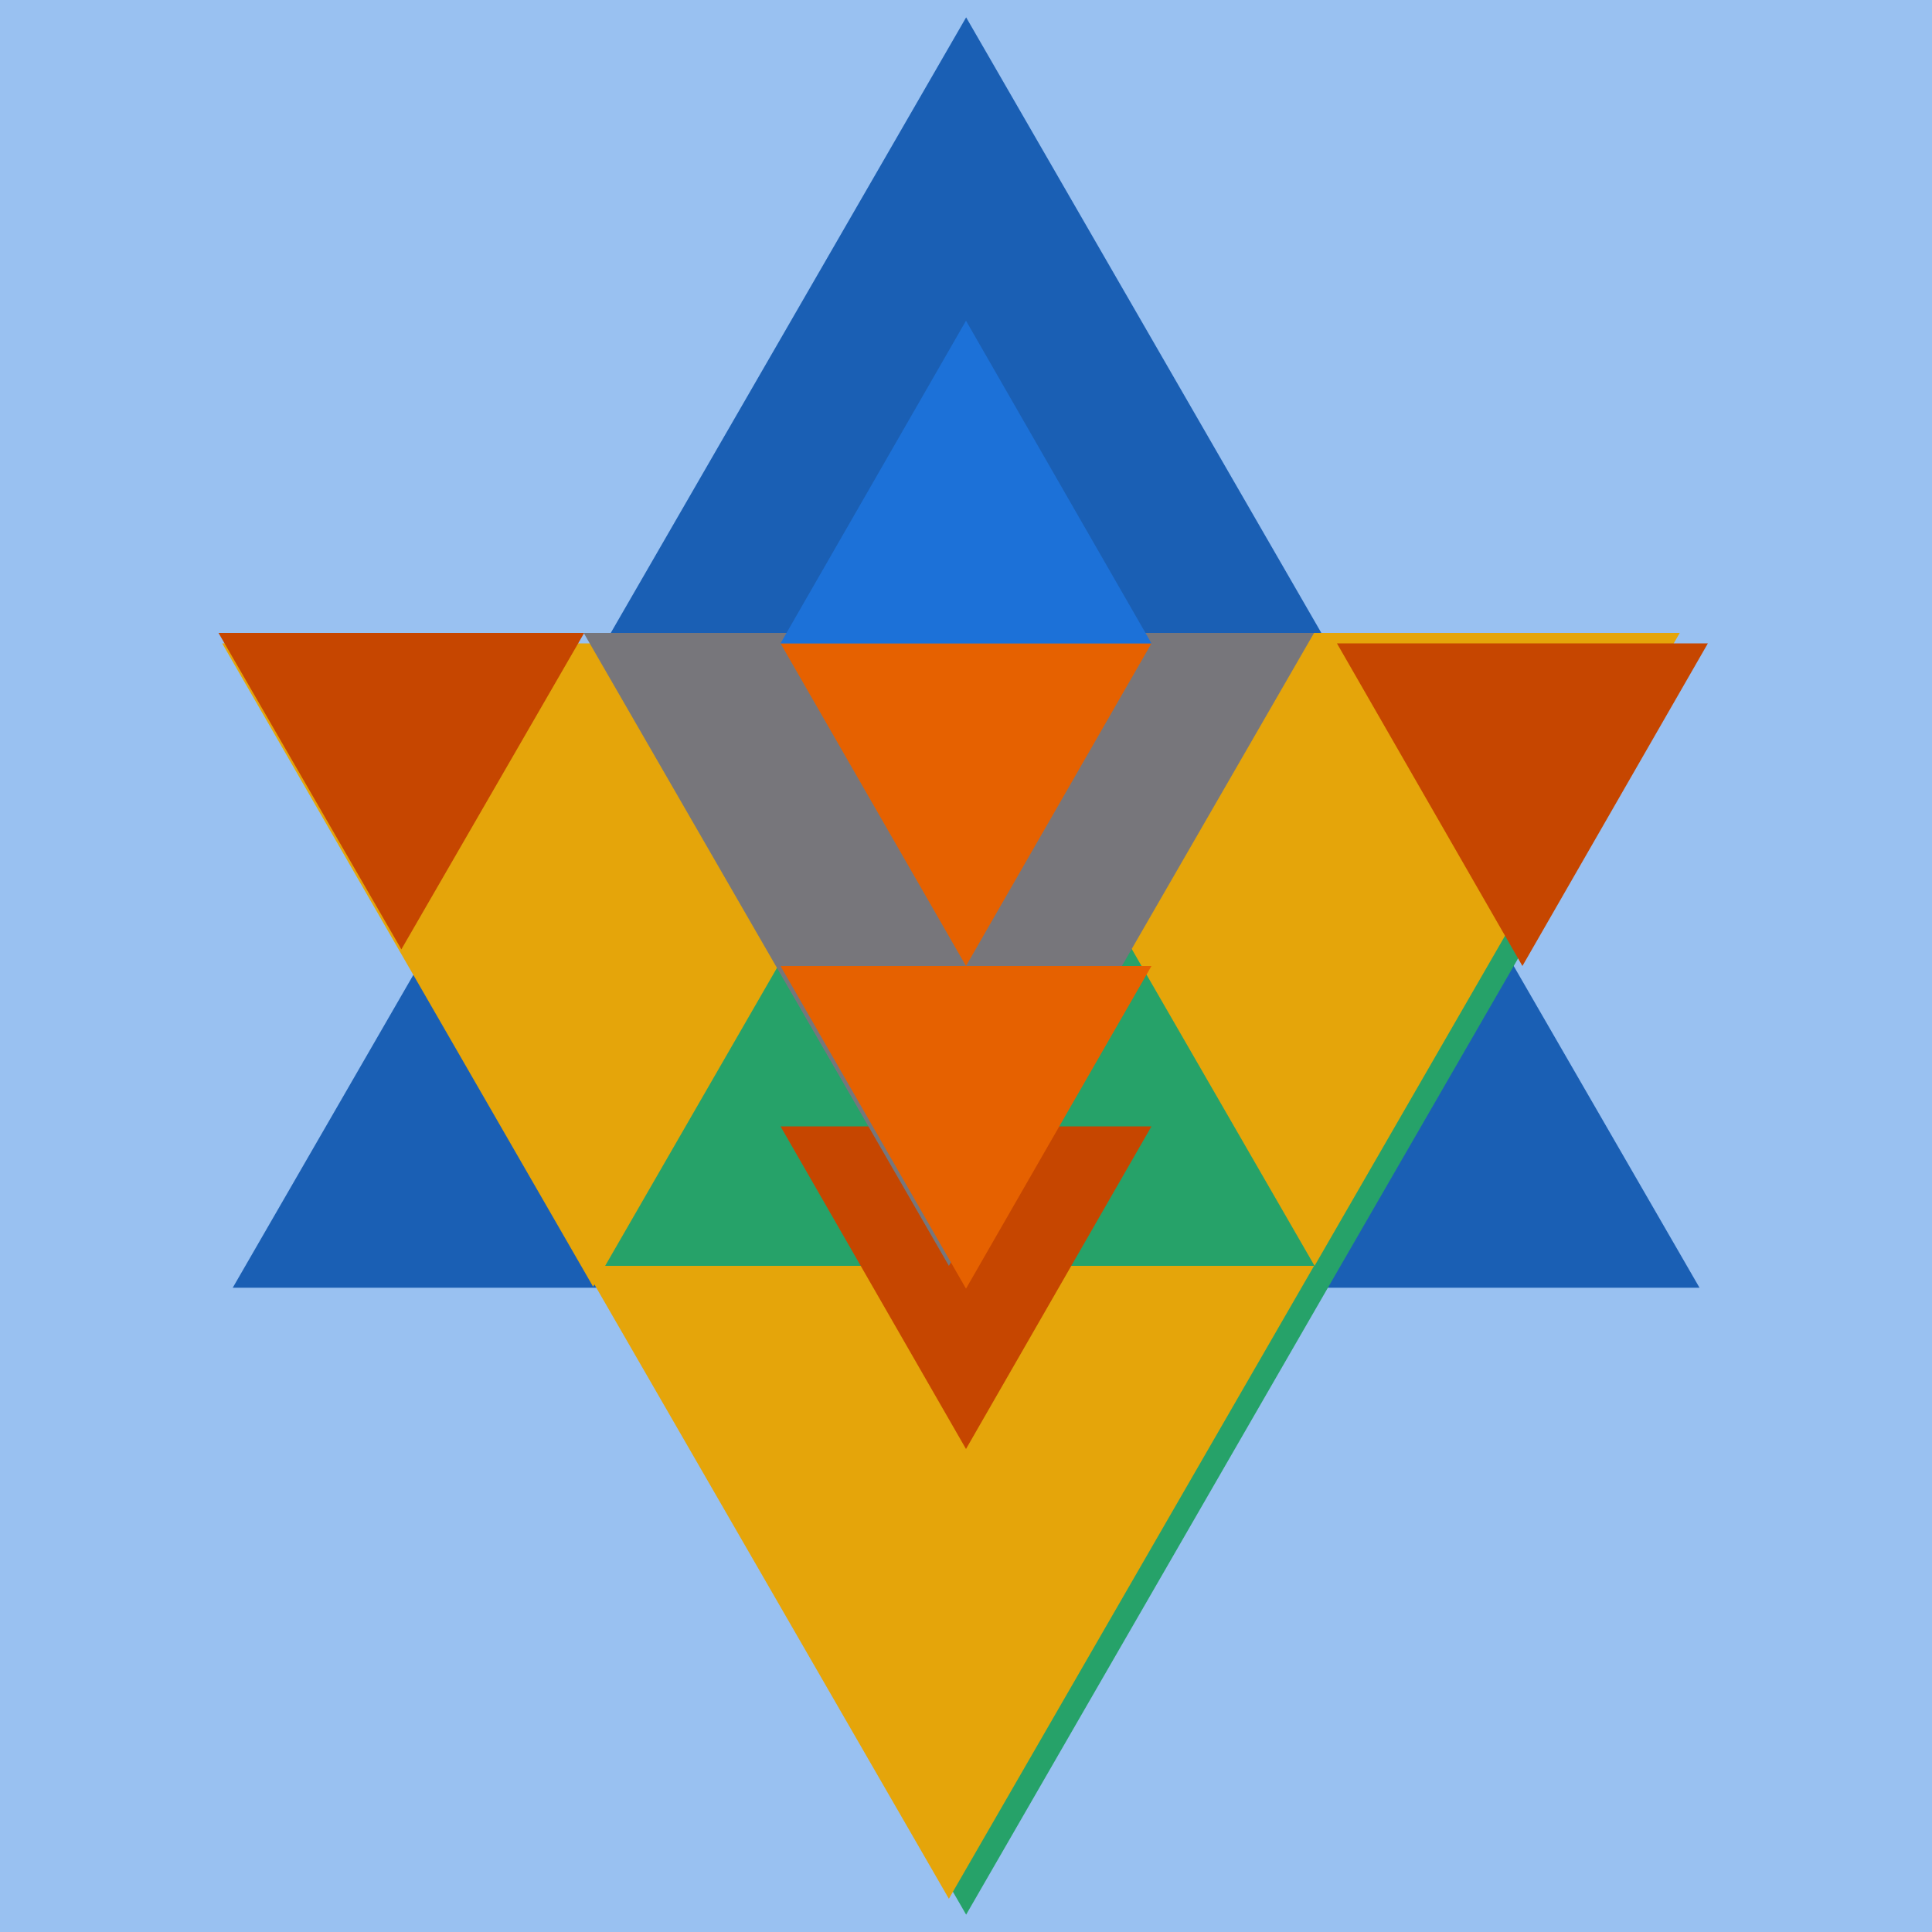
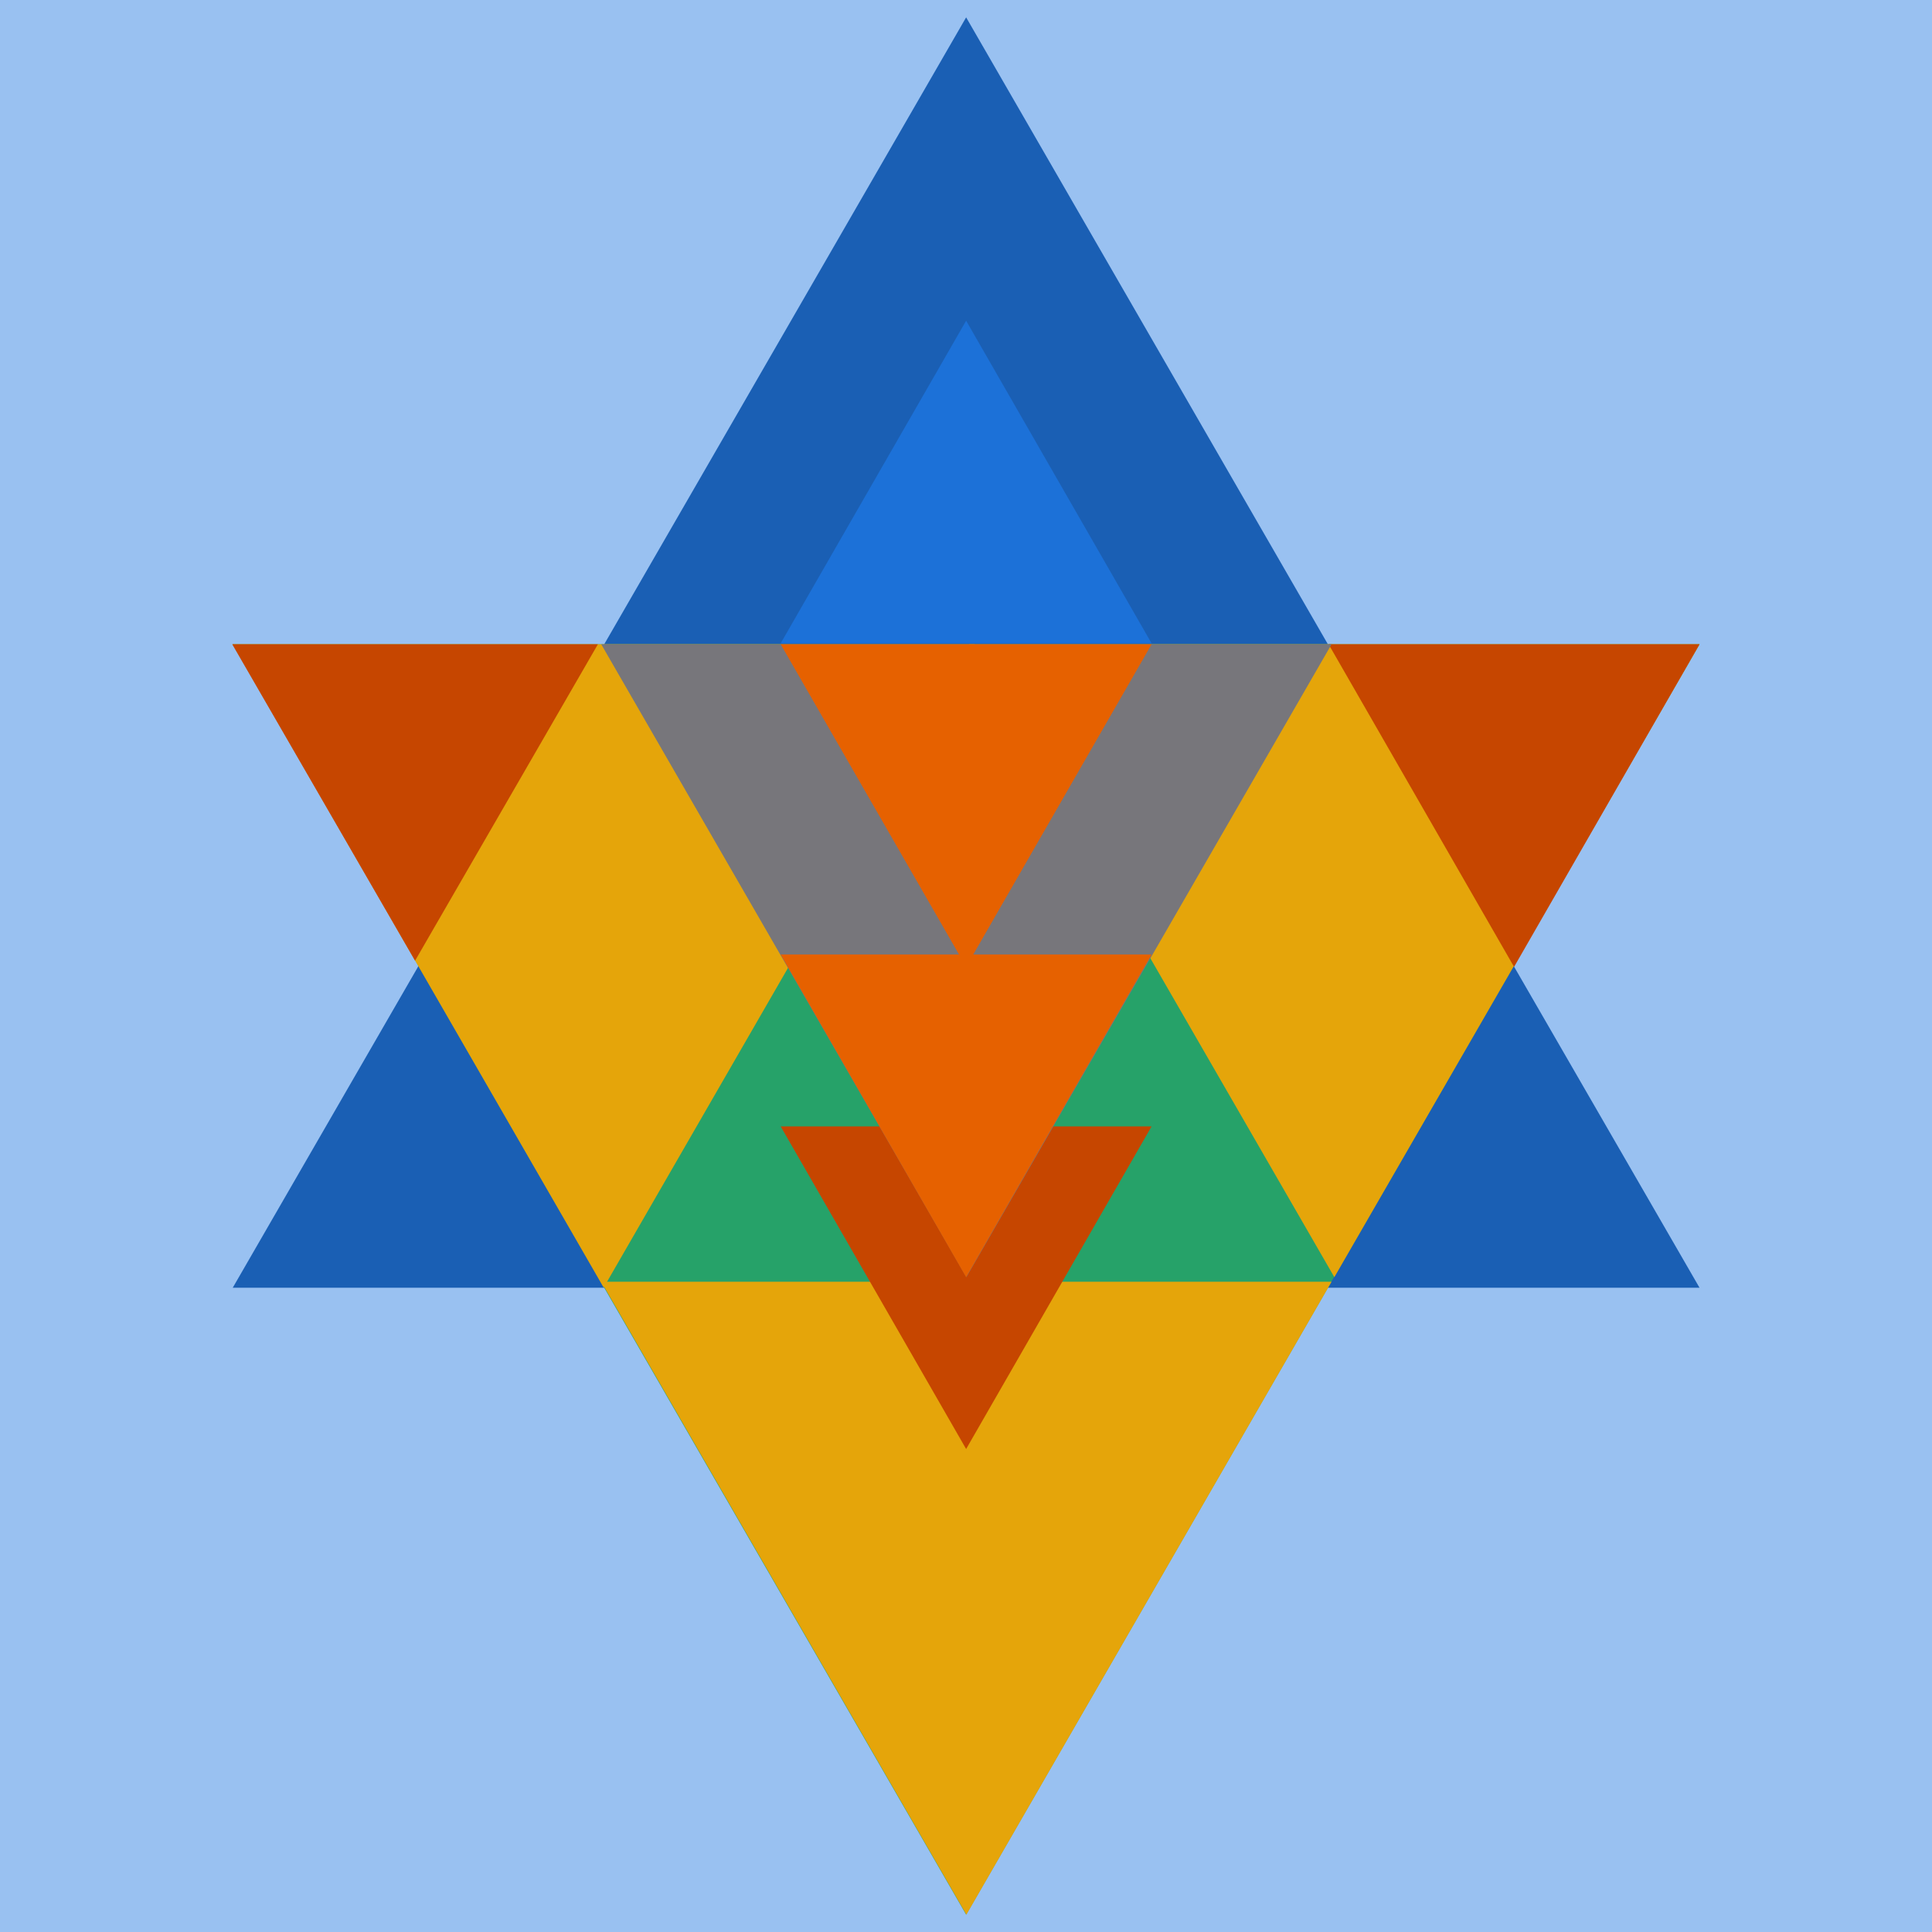
- <svg xmlns="http://www.w3.org/2000/svg" width="1e3mm" height="1e3mm" version="1.1" viewBox="0 0 1e3 1e3">
-   <rect width="1e3" height="1e3" fill="#99c1f1" />
-   <path transform="matrix(.17 0 0 .17 505 673)" d="m2204-38-4466-2e-5 2233-3868 1116 1934z" fill="#1a5fb4" />
-   <path transform="matrix(.17 0 0 -.17 505 327)" d="m2204-38-4466-2e-5 2233-3868 1116 1934z" fill="#26a269" />
-   <g fill="#e5a50a">
-     <path transform="scale(.26)" d="m1162 2520 727 1260 727-1260h-1455z" />
-     <path transform="scale(.26)" d="m1890 1260 727 1260 727-1260h-1455z" />
-     <path d="m115 333 192 333 192-333z" />
-   </g>
-   <g fill="#c64600">
-     <path transform="scale(.26)" d="m435 1260 364 630 364-630h-727z" />
-     <path d="m692 333 96 167 96-167z" />
-     <path d="m404 583 96 167 96-167z" />
-   </g>
-   <path transform="scale(.26)" d="m1162 1260 727 1260 727-1260h-1455z" fill="#77767b" />
-   <path d="m404 500 96 167 96-167z" fill="#e66100" />
-   <path d="m404 333 96 167 96-167z" fill="#e66100" />
-   <path d="m404 333 96-167 96 167z" fill="#1c71d8" />
+ <svg xmlns="http://www.w3.org/2000/svg" width="1e3mm" height="1e3mm" version="1.1" viewBox="0 0 1e3 1e3" id="svg32">
+   <defs id="defs36" />
+   <rect width="1e3" height="1e3" fill="#99c1f1" id="rect2" />
+   <path d="m2204-38-4466-2e-5 2233-3868 1116 1934z" fill="#1a5fb4" id="path4" transform="matrix(.17 0 0 .17 505 673)" />
+   <path d="m2204-38-4466-2e-5 2233-3868 1116 1934z" fill="#26a269" id="path6" transform="matrix(.17 0 0 -.17 505 327)" />
+   <path d="M 311.18,663.42 500.2,991.02 689.22,663.42 H 310.92 Z" id="path8" style="fill:#e5a50a;stroke-width:0.26" />
+   <path d="m 501.64,333.46 189.02,327.6 189.02,-327.6 h -378.3 z" id="path10" style="fill:#e5a50a;stroke-width:0.26" />
+   <path d="m 120.46,333.46 192,333 192,-333 z" id="path12" style="fill:#e5a50a" />
+   <path d="m 120.2,333.46 94.64,163.8 94.64,-163.8 H 120.46 Z" id="path16" style="fill:#c64600;stroke-width:0.26" />
+   <path d="m 687.68,333.46 96,167 96,-167 z" id="path18" style="fill:#c64600" />
+   <path d="m 404.07,583 96,167 96,-167 z" id="path20" style="fill:#c64600" />
+   <path d="M 311.18,333.46 500.2,661.06 689.22,333.46 H 310.92 Z" fill="#77767b" id="path24" style="stroke-width:0.26" />
+   <path d="m 404.07,494.06 96,167 96,-167 z" fill="#e66100" id="path26" />
+   <path d="m 404.07,333.46 96,167 96,-167 z" fill="#e66100" id="path28" />
+   <path d="m 404.07,333 96,-167 96,167 z" fill="#1c71d8" id="path30" />
</svg>
